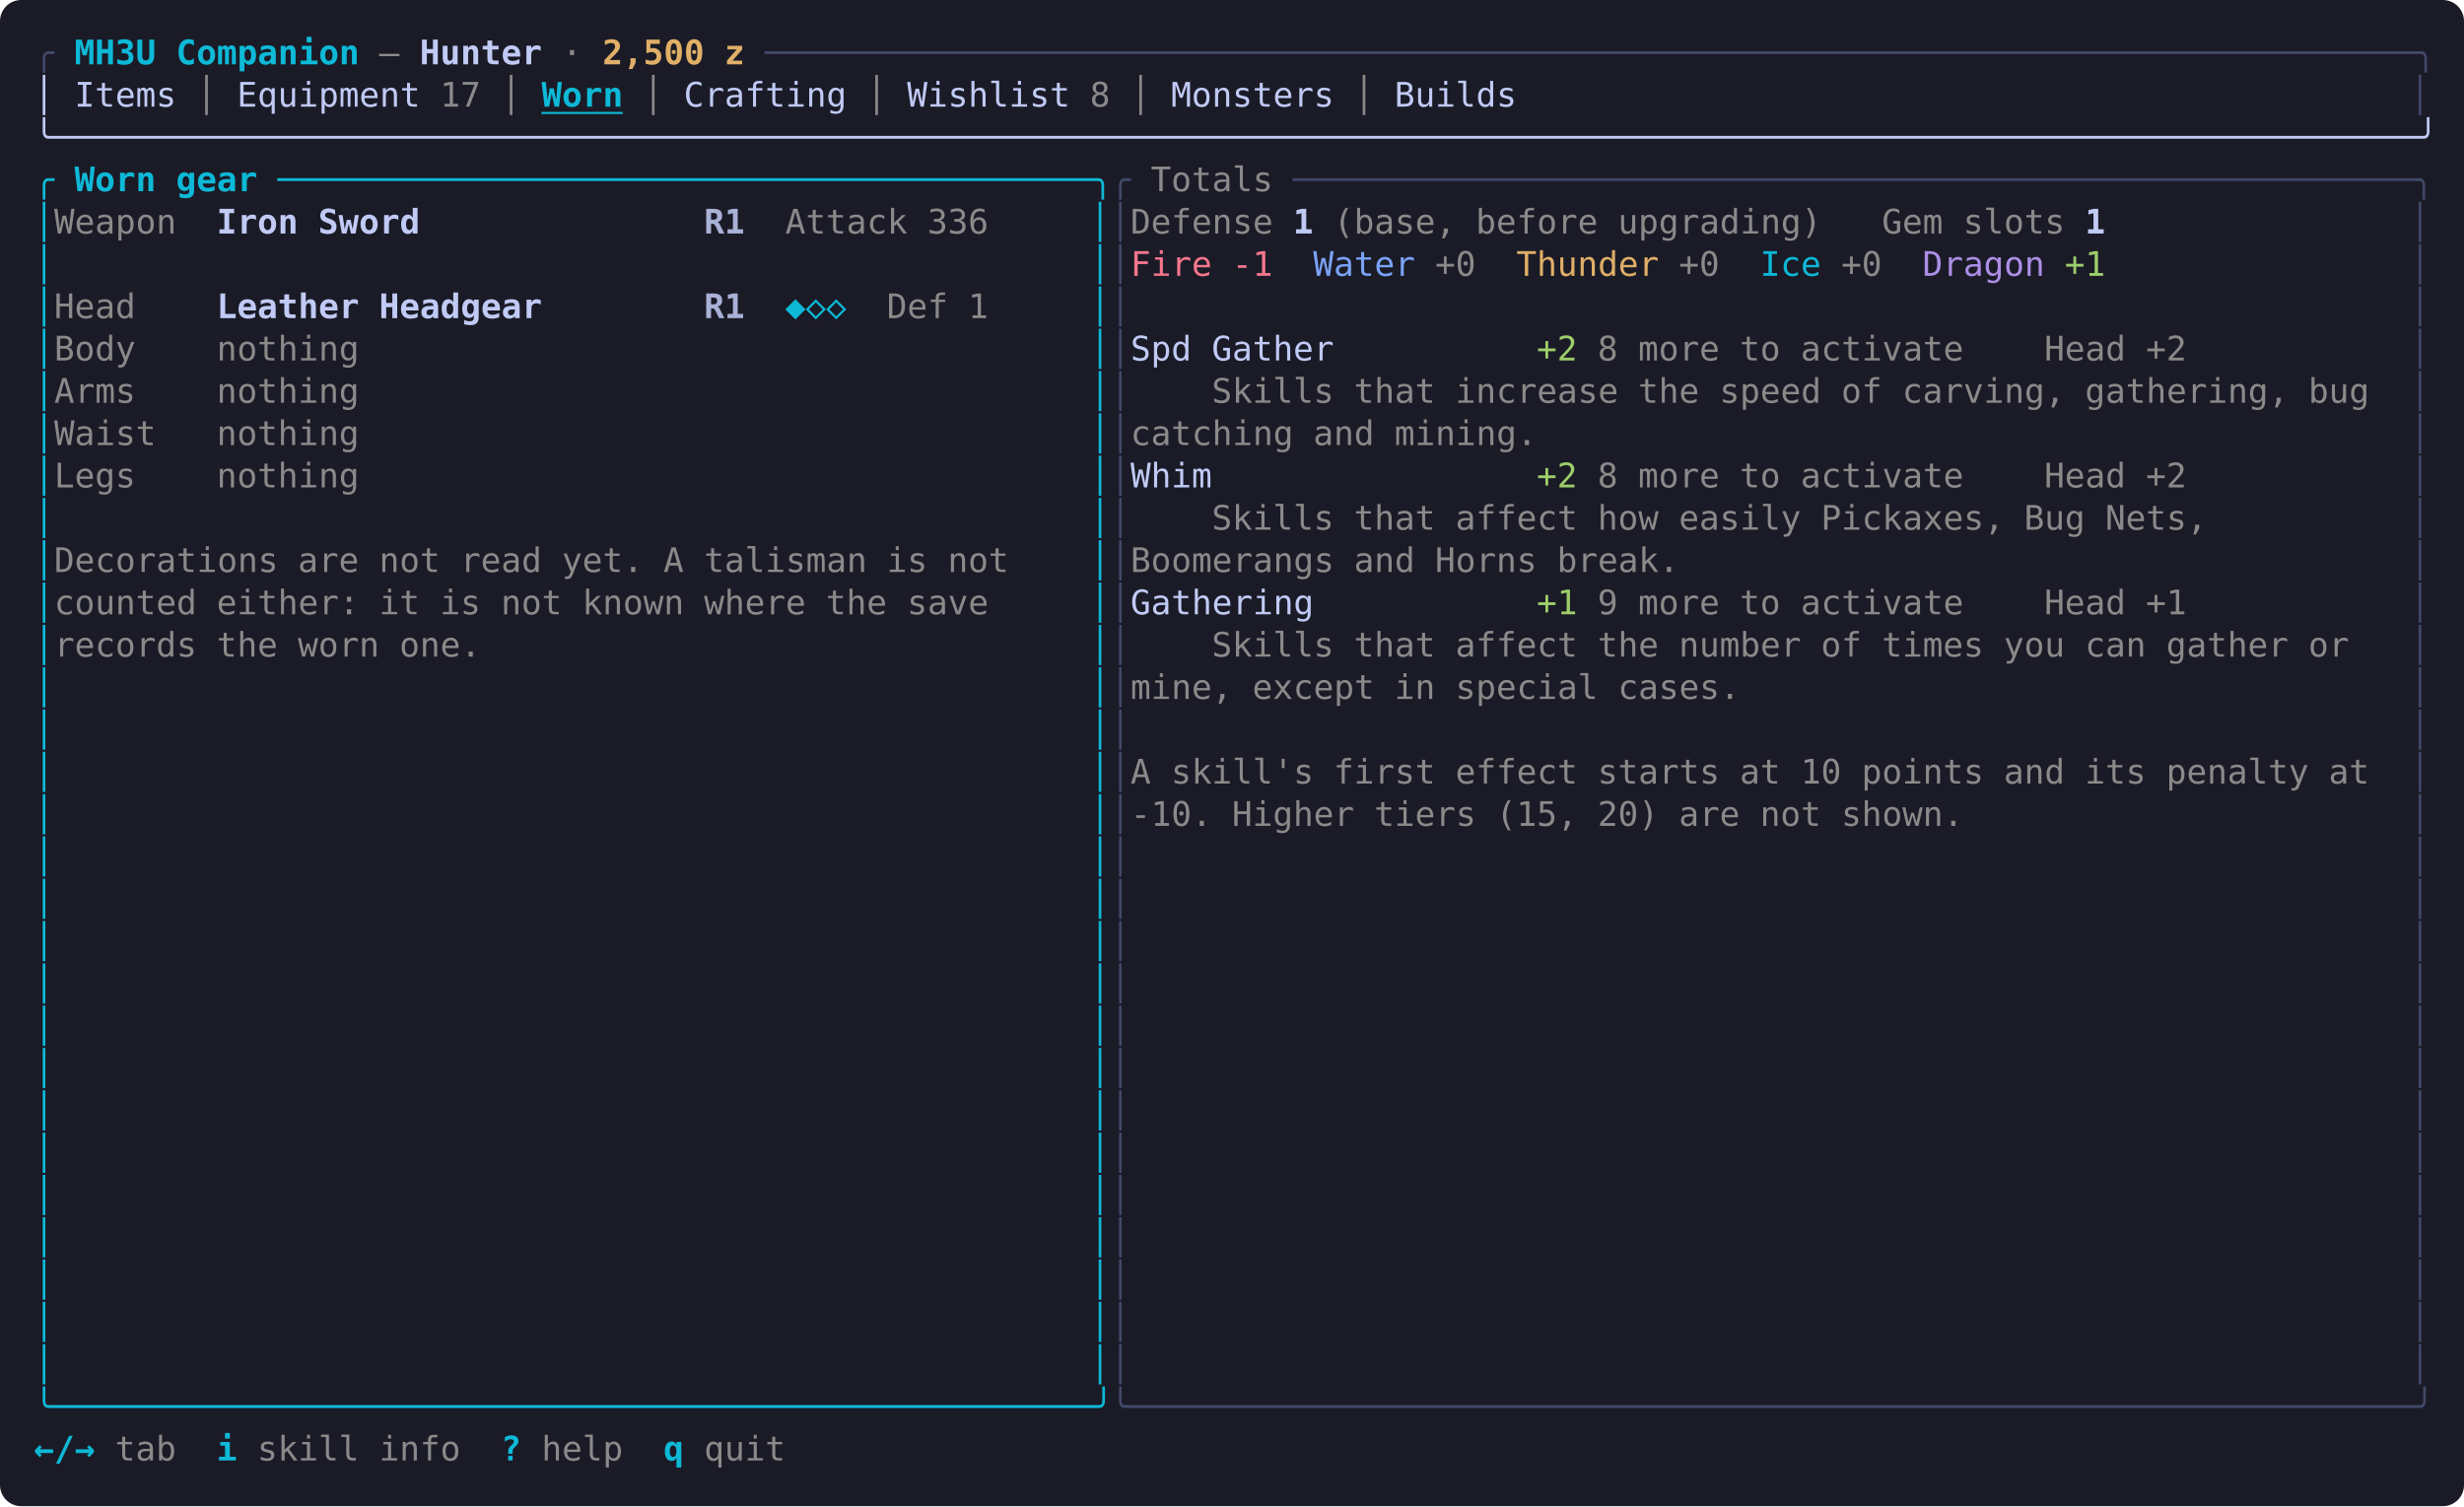
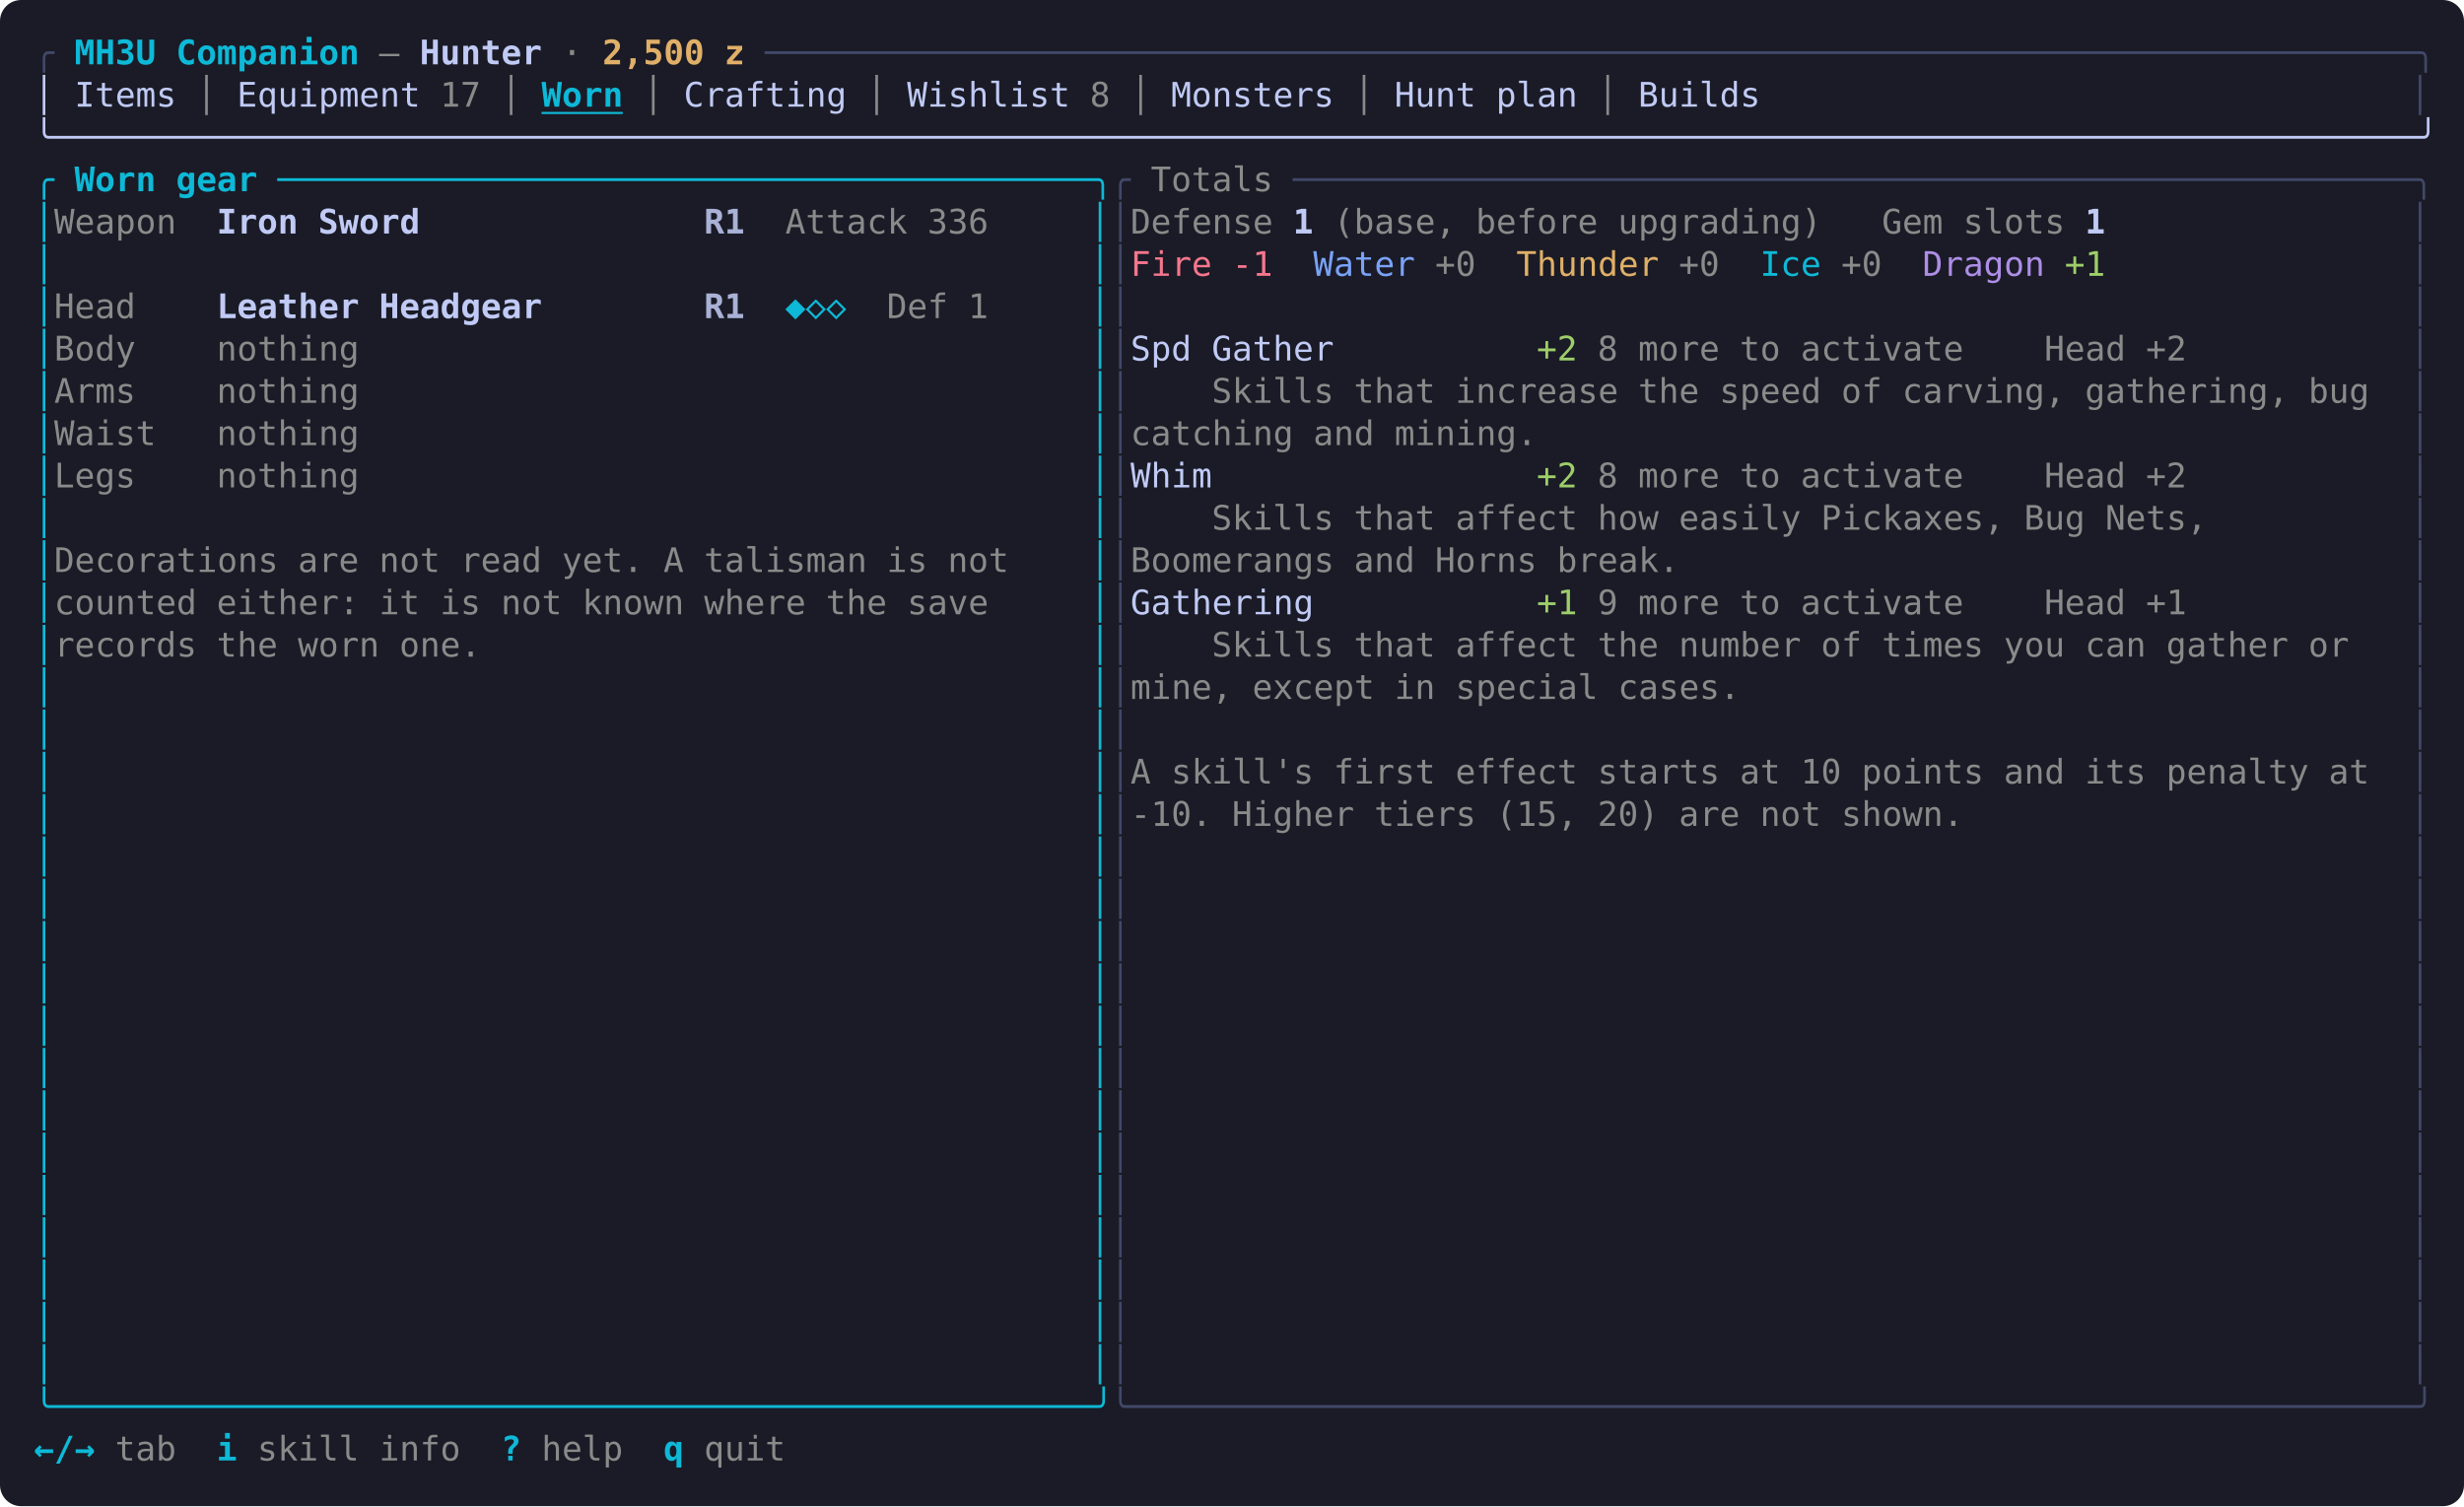
<svg xmlns="http://www.w3.org/2000/svg" width="1164.8" height="712" viewBox="0 0 1164.8 712" role="img">
  <rect width="100%" height="100%" rx="10" fill="#1a1b26" />
  <g font-family="'JetBrains Mono','JetBrainsMono Nerd Font','DejaVu Sans Mono',Menlo,Consolas,monospace" font-size="16">
    <text x="16.0" y="30.4" textLength="9.6" lengthAdjust="spacing" fill="#414868">╭</text>
    <text x="35.2" y="30.4" textLength="38.4" lengthAdjust="spacing" fill="#0db9d7" font-weight="bold">MH3U</text>
    <text x="83.2" y="30.4" textLength="86.4" lengthAdjust="spacing" fill="#0db9d7" font-weight="bold">Companion</text>
    <text x="179.2" y="30.4" textLength="9.6" lengthAdjust="spacing" fill="#8a8a8a">—</text>
    <text x="198.4" y="30.4" textLength="57.6" lengthAdjust="spacing" fill="#c0caf5" font-weight="bold">Hunter</text>
    <text x="265.6" y="30.4" textLength="9.6" lengthAdjust="spacing" fill="#8a8a8a">·</text>
    <text x="284.8" y="30.4" textLength="48.0" lengthAdjust="spacing" fill="#e0af68" font-weight="bold">2,500</text>
    <text x="342.4" y="30.4" textLength="9.6" lengthAdjust="spacing" fill="#e0af68" font-weight="bold">z</text>
    <text x="361.6" y="30.4" textLength="787.2" lengthAdjust="spacing" fill="#414868">─────────────────────────────────────────────────────────────────────────────────╮</text>
    <text x="16.0" y="50.4" textLength="9.6" lengthAdjust="spacing" fill="#c0caf5">│</text>
    <text x="35.2" y="50.4" textLength="48.0" lengthAdjust="spacing" fill="#c0caf5">Items</text>
    <text x="92.8" y="50.4" textLength="9.6" lengthAdjust="spacing" fill="#8a8a8a">│</text>
    <text x="112.0" y="50.4" textLength="86.4" lengthAdjust="spacing" fill="#c0caf5">Equipment</text>
    <text x="208.0" y="50.4" textLength="19.2" lengthAdjust="spacing" fill="#8a8a8a">17</text>
    <text x="236.8" y="50.4" textLength="9.6" lengthAdjust="spacing" fill="#8a8a8a">│</text>
    <text x="256.0" y="50.4" textLength="38.4" lengthAdjust="spacing" fill="#0db9d7" font-weight="bold">Worn</text>
    <line x1="256.0" y1="53.4" x2="294.4" y2="53.4" stroke="#0db9d7" stroke-width="1" />
    <text x="304.0" y="50.4" textLength="9.6" lengthAdjust="spacing" fill="#8a8a8a">│</text>
    <text x="323.2" y="50.4" textLength="76.8" lengthAdjust="spacing" fill="#c0caf5">Crafting</text>
    <text x="409.6" y="50.4" textLength="9.6" lengthAdjust="spacing" fill="#8a8a8a">│</text>
    <text x="428.8" y="50.4" textLength="76.8" lengthAdjust="spacing" fill="#c0caf5">Wishlist</text>
    <text x="515.2" y="50.4" textLength="9.6" lengthAdjust="spacing" fill="#8a8a8a">8</text>
    <text x="534.4" y="50.4" textLength="9.6" lengthAdjust="spacing" fill="#8a8a8a">│</text>
    <text x="553.6" y="50.4" textLength="76.8" lengthAdjust="spacing" fill="#c0caf5">Monsters</text>
    <text x="640.0" y="50.4" textLength="9.6" lengthAdjust="spacing" fill="#8a8a8a">│</text>
-     <text x="659.2" y="50.4" textLength="57.6" lengthAdjust="spacing" fill="#c0caf5">Builds</text>
+     <text x="659.2" y="50.4" textLength="38.4" lengthAdjust="spacing" fill="#c0caf5">Hunt</text>
+     <text x="707.2" y="50.4" textLength="38.4" lengthAdjust="spacing" fill="#c0caf5">plan</text>
+     <text x="755.2" y="50.4" textLength="9.6" lengthAdjust="spacing" fill="#8a8a8a">│</text>
+     <text x="774.4" y="50.4" textLength="57.6" lengthAdjust="spacing" fill="#c0caf5">Builds</text>
    <text x="1139.2" y="50.4" textLength="9.6" lengthAdjust="spacing" fill="#414868">│</text>
    <text x="16.0" y="70.4" textLength="1132.8" lengthAdjust="spacing" fill="#c0caf5">╰────────────────────────────────────────────────────────────────────────────────────────────────────────────────────╯</text>
    <text x="16.0" y="90.4" textLength="9.6" lengthAdjust="spacing" fill="#0db9d7">╭</text>
    <text x="35.2" y="90.4" textLength="38.4" lengthAdjust="spacing" fill="#0db9d7" font-weight="bold">Worn</text>
    <text x="83.2" y="90.4" textLength="38.4" lengthAdjust="spacing" fill="#0db9d7" font-weight="bold">gear</text>
    <text x="131.2" y="90.4" textLength="393.6" lengthAdjust="spacing" fill="#0db9d7">────────────────────────────────────────╮</text>
    <text x="524.8" y="90.4" textLength="9.6" lengthAdjust="spacing" fill="#414868">╭</text>
    <text x="544.0" y="90.4" textLength="57.6" lengthAdjust="spacing" fill="#8a8a8a">Totals</text>
    <text x="611.2" y="90.4" textLength="537.6" lengthAdjust="spacing" fill="#414868">───────────────────────────────────────────────────────╮</text>
    <text x="16.0" y="110.4" textLength="9.6" lengthAdjust="spacing" fill="#0db9d7">│</text>
    <text x="25.6" y="110.4" textLength="57.6" lengthAdjust="spacing" fill="#8a8a8a">Weapon</text>
    <text x="102.4" y="110.4" textLength="38.4" lengthAdjust="spacing" fill="#c0caf5" font-weight="bold">Iron</text>
    <text x="150.4" y="110.4" textLength="48.0" lengthAdjust="spacing" fill="#c0caf5" font-weight="bold">Sword</text>
    <text x="332.8" y="110.4" textLength="19.2" lengthAdjust="spacing" fill="#a9b1d6" font-weight="bold">R1</text>
    <text x="371.2" y="110.4" textLength="57.6" lengthAdjust="spacing" fill="#8a8a8a">Attack</text>
    <text x="438.4" y="110.4" textLength="28.8" lengthAdjust="spacing" fill="#8a8a8a">336</text>
    <text x="515.2" y="110.4" textLength="9.6" lengthAdjust="spacing" fill="#0db9d7">│</text>
    <text x="524.8" y="110.4" textLength="9.6" lengthAdjust="spacing" fill="#414868">│</text>
    <text x="534.4" y="110.4" textLength="67.2" lengthAdjust="spacing" fill="#8a8a8a">Defense</text>
    <text x="611.2" y="110.4" textLength="9.6" lengthAdjust="spacing" fill="#c0caf5" font-weight="bold">1</text>
    <text x="630.4" y="110.4" textLength="57.6" lengthAdjust="spacing" fill="#8a8a8a">(base,</text>
    <text x="697.6" y="110.4" textLength="57.6" lengthAdjust="spacing" fill="#8a8a8a">before</text>
    <text x="764.8" y="110.4" textLength="96.0" lengthAdjust="spacing" fill="#8a8a8a">upgrading)</text>
    <text x="889.6" y="110.4" textLength="28.8" lengthAdjust="spacing" fill="#8a8a8a">Gem</text>
    <text x="928.0" y="110.4" textLength="48.0" lengthAdjust="spacing" fill="#8a8a8a">slots</text>
    <text x="985.6" y="110.4" textLength="9.6" lengthAdjust="spacing" fill="#c0caf5" font-weight="bold">1</text>
    <text x="1139.2" y="110.4" textLength="9.6" lengthAdjust="spacing" fill="#414868">│</text>
    <text x="16.0" y="130.4" textLength="9.6" lengthAdjust="spacing" fill="#0db9d7">│</text>
    <text x="515.2" y="130.4" textLength="9.6" lengthAdjust="spacing" fill="#0db9d7">│</text>
    <text x="524.8" y="130.4" textLength="9.6" lengthAdjust="spacing" fill="#414868">│</text>
    <text x="534.4" y="130.4" textLength="38.4" lengthAdjust="spacing" fill="#f7768e">Fire</text>
    <text x="582.4" y="130.4" textLength="19.2" lengthAdjust="spacing" fill="#f7768e">-1</text>
    <text x="620.8" y="130.4" textLength="48.0" lengthAdjust="spacing" fill="#7aa2f7">Water</text>
    <text x="678.4" y="130.4" textLength="19.2" lengthAdjust="spacing" fill="#8a8a8a">+0</text>
    <text x="716.8" y="130.4" textLength="67.2" lengthAdjust="spacing" fill="#e0af68">Thunder</text>
    <text x="793.6" y="130.4" textLength="19.2" lengthAdjust="spacing" fill="#8a8a8a">+0</text>
    <text x="832.0" y="130.4" textLength="28.8" lengthAdjust="spacing" fill="#0db9d7">Ice</text>
    <text x="870.4" y="130.4" textLength="19.2" lengthAdjust="spacing" fill="#8a8a8a">+0</text>
    <text x="908.8" y="130.4" textLength="57.6" lengthAdjust="spacing" fill="#ad8ee6">Dragon</text>
    <text x="976.0" y="130.4" textLength="19.2" lengthAdjust="spacing" fill="#9ece6a">+1</text>
    <text x="1139.2" y="130.4" textLength="9.6" lengthAdjust="spacing" fill="#414868">│</text>
    <text x="16.0" y="150.4" textLength="9.6" lengthAdjust="spacing" fill="#0db9d7">│</text>
    <text x="25.6" y="150.4" textLength="38.4" lengthAdjust="spacing" fill="#8a8a8a">Head</text>
    <text x="102.4" y="150.4" textLength="67.2" lengthAdjust="spacing" fill="#c0caf5" font-weight="bold">Leather</text>
    <text x="179.2" y="150.4" textLength="76.8" lengthAdjust="spacing" fill="#c0caf5" font-weight="bold">Headgear</text>
    <text x="332.8" y="150.4" textLength="19.2" lengthAdjust="spacing" fill="#a9b1d6" font-weight="bold">R1</text>
    <text x="371.2" y="150.4" textLength="28.8" lengthAdjust="spacing" fill="#0db9d7">◆◇◇</text>
    <text x="419.2" y="150.4" textLength="28.8" lengthAdjust="spacing" fill="#8a8a8a">Def</text>
    <text x="457.6" y="150.4" textLength="9.6" lengthAdjust="spacing" fill="#8a8a8a">1</text>
    <text x="515.2" y="150.4" textLength="9.6" lengthAdjust="spacing" fill="#0db9d7">│</text>
    <text x="524.8" y="150.4" textLength="9.6" lengthAdjust="spacing" fill="#414868">│</text>
    <text x="1139.2" y="150.4" textLength="9.6" lengthAdjust="spacing" fill="#414868">│</text>
    <text x="16.0" y="170.4" textLength="9.6" lengthAdjust="spacing" fill="#0db9d7">│</text>
    <text x="25.6" y="170.4" textLength="38.4" lengthAdjust="spacing" fill="#8a8a8a">Body</text>
    <text x="102.4" y="170.4" textLength="67.2" lengthAdjust="spacing" fill="#8a8a8a">nothing</text>
    <text x="515.2" y="170.4" textLength="9.6" lengthAdjust="spacing" fill="#0db9d7">│</text>
    <text x="524.8" y="170.4" textLength="9.6" lengthAdjust="spacing" fill="#414868">│</text>
    <text x="534.4" y="170.4" textLength="28.8" lengthAdjust="spacing" fill="#c0caf5">Spd</text>
    <text x="572.8" y="170.4" textLength="57.6" lengthAdjust="spacing" fill="#c0caf5">Gather</text>
    <text x="726.4" y="170.4" textLength="19.2" lengthAdjust="spacing" fill="#9ece6a">+2</text>
    <text x="755.2" y="170.4" textLength="9.6" lengthAdjust="spacing" fill="#8a8a8a">8</text>
    <text x="774.4" y="170.4" textLength="38.4" lengthAdjust="spacing" fill="#8a8a8a">more</text>
    <text x="822.4" y="170.4" textLength="19.2" lengthAdjust="spacing" fill="#8a8a8a">to</text>
    <text x="851.2" y="170.4" textLength="76.8" lengthAdjust="spacing" fill="#8a8a8a">activate</text>
    <text x="966.4" y="170.4" textLength="38.4" lengthAdjust="spacing" fill="#8a8a8a">Head</text>
    <text x="1014.4" y="170.4" textLength="19.2" lengthAdjust="spacing" fill="#8a8a8a">+2</text>
    <text x="1139.2" y="170.4" textLength="9.6" lengthAdjust="spacing" fill="#414868">│</text>
    <text x="16.0" y="190.4" textLength="9.6" lengthAdjust="spacing" fill="#0db9d7">│</text>
    <text x="25.6" y="190.4" textLength="38.4" lengthAdjust="spacing" fill="#8a8a8a">Arms</text>
    <text x="102.4" y="190.4" textLength="67.2" lengthAdjust="spacing" fill="#8a8a8a">nothing</text>
    <text x="515.2" y="190.4" textLength="9.6" lengthAdjust="spacing" fill="#0db9d7">│</text>
    <text x="524.8" y="190.4" textLength="9.6" lengthAdjust="spacing" fill="#414868">│</text>
    <text x="572.8" y="190.4" textLength="57.6" lengthAdjust="spacing" fill="#8a8a8a">Skills</text>
    <text x="640.0" y="190.4" textLength="38.4" lengthAdjust="spacing" fill="#8a8a8a">that</text>
    <text x="688.0" y="190.4" textLength="76.8" lengthAdjust="spacing" fill="#8a8a8a">increase</text>
    <text x="774.4" y="190.4" textLength="28.8" lengthAdjust="spacing" fill="#8a8a8a">the</text>
    <text x="812.8" y="190.4" textLength="48.0" lengthAdjust="spacing" fill="#8a8a8a">speed</text>
    <text x="870.4" y="190.4" textLength="19.2" lengthAdjust="spacing" fill="#8a8a8a">of</text>
    <text x="899.2" y="190.4" textLength="76.8" lengthAdjust="spacing" fill="#8a8a8a">carving,</text>
    <text x="985.6" y="190.4" textLength="96.0" lengthAdjust="spacing" fill="#8a8a8a">gathering,</text>
    <text x="1091.2" y="190.4" textLength="28.8" lengthAdjust="spacing" fill="#8a8a8a">bug</text>
    <text x="1139.2" y="190.4" textLength="9.6" lengthAdjust="spacing" fill="#414868">│</text>
    <text x="16.0" y="210.4" textLength="9.6" lengthAdjust="spacing" fill="#0db9d7">│</text>
    <text x="25.6" y="210.4" textLength="48.0" lengthAdjust="spacing" fill="#8a8a8a">Waist</text>
    <text x="102.4" y="210.4" textLength="67.2" lengthAdjust="spacing" fill="#8a8a8a">nothing</text>
    <text x="515.2" y="210.4" textLength="9.6" lengthAdjust="spacing" fill="#0db9d7">│</text>
    <text x="524.8" y="210.4" textLength="9.6" lengthAdjust="spacing" fill="#414868">│</text>
    <text x="534.4" y="210.4" textLength="76.8" lengthAdjust="spacing" fill="#8a8a8a">catching</text>
    <text x="620.8" y="210.4" textLength="28.8" lengthAdjust="spacing" fill="#8a8a8a">and</text>
    <text x="659.2" y="210.4" textLength="67.2" lengthAdjust="spacing" fill="#8a8a8a">mining.</text>
    <text x="1139.2" y="210.4" textLength="9.6" lengthAdjust="spacing" fill="#414868">│</text>
    <text x="16.0" y="230.4" textLength="9.6" lengthAdjust="spacing" fill="#0db9d7">│</text>
    <text x="25.6" y="230.4" textLength="38.4" lengthAdjust="spacing" fill="#8a8a8a">Legs</text>
    <text x="102.4" y="230.4" textLength="67.2" lengthAdjust="spacing" fill="#8a8a8a">nothing</text>
    <text x="515.2" y="230.4" textLength="9.6" lengthAdjust="spacing" fill="#0db9d7">│</text>
    <text x="524.8" y="230.4" textLength="9.6" lengthAdjust="spacing" fill="#414868">│</text>
    <text x="534.4" y="230.4" textLength="38.4" lengthAdjust="spacing" fill="#c0caf5">Whim</text>
    <text x="726.4" y="230.4" textLength="19.2" lengthAdjust="spacing" fill="#9ece6a">+2</text>
    <text x="755.2" y="230.4" textLength="9.6" lengthAdjust="spacing" fill="#8a8a8a">8</text>
    <text x="774.4" y="230.4" textLength="38.4" lengthAdjust="spacing" fill="#8a8a8a">more</text>
    <text x="822.4" y="230.4" textLength="19.2" lengthAdjust="spacing" fill="#8a8a8a">to</text>
    <text x="851.2" y="230.4" textLength="76.8" lengthAdjust="spacing" fill="#8a8a8a">activate</text>
    <text x="966.4" y="230.4" textLength="38.4" lengthAdjust="spacing" fill="#8a8a8a">Head</text>
    <text x="1014.4" y="230.4" textLength="19.2" lengthAdjust="spacing" fill="#8a8a8a">+2</text>
    <text x="1139.2" y="230.4" textLength="9.6" lengthAdjust="spacing" fill="#414868">│</text>
    <text x="16.0" y="250.4" textLength="9.6" lengthAdjust="spacing" fill="#0db9d7">│</text>
    <text x="515.2" y="250.4" textLength="9.6" lengthAdjust="spacing" fill="#0db9d7">│</text>
    <text x="524.8" y="250.4" textLength="9.6" lengthAdjust="spacing" fill="#414868">│</text>
    <text x="572.8" y="250.4" textLength="57.6" lengthAdjust="spacing" fill="#8a8a8a">Skills</text>
    <text x="640.0" y="250.4" textLength="38.4" lengthAdjust="spacing" fill="#8a8a8a">that</text>
    <text x="688.0" y="250.4" textLength="57.6" lengthAdjust="spacing" fill="#8a8a8a">affect</text>
    <text x="755.2" y="250.4" textLength="28.8" lengthAdjust="spacing" fill="#8a8a8a">how</text>
    <text x="793.6" y="250.4" textLength="57.6" lengthAdjust="spacing" fill="#8a8a8a">easily</text>
    <text x="860.8" y="250.4" textLength="86.4" lengthAdjust="spacing" fill="#8a8a8a">Pickaxes,</text>
    <text x="956.8" y="250.4" textLength="28.8" lengthAdjust="spacing" fill="#8a8a8a">Bug</text>
    <text x="995.2" y="250.4" textLength="48.0" lengthAdjust="spacing" fill="#8a8a8a">Nets,</text>
    <text x="1139.2" y="250.4" textLength="9.6" lengthAdjust="spacing" fill="#414868">│</text>
    <text x="16.0" y="270.4" textLength="9.6" lengthAdjust="spacing" fill="#0db9d7">│</text>
    <text x="25.6" y="270.4" textLength="105.6" lengthAdjust="spacing" fill="#8a8a8a">Decorations</text>
    <text x="140.8" y="270.4" textLength="28.8" lengthAdjust="spacing" fill="#8a8a8a">are</text>
    <text x="179.2" y="270.4" textLength="28.8" lengthAdjust="spacing" fill="#8a8a8a">not</text>
    <text x="217.6" y="270.4" textLength="38.4" lengthAdjust="spacing" fill="#8a8a8a">read</text>
    <text x="265.6" y="270.4" textLength="38.4" lengthAdjust="spacing" fill="#8a8a8a">yet.</text>
    <text x="313.6" y="270.4" textLength="9.6" lengthAdjust="spacing" fill="#8a8a8a">A</text>
    <text x="332.8" y="270.4" textLength="76.8" lengthAdjust="spacing" fill="#8a8a8a">talisman</text>
    <text x="419.2" y="270.4" textLength="19.2" lengthAdjust="spacing" fill="#8a8a8a">is</text>
    <text x="448.0" y="270.4" textLength="28.8" lengthAdjust="spacing" fill="#8a8a8a">not</text>
    <text x="515.2" y="270.4" textLength="9.6" lengthAdjust="spacing" fill="#0db9d7">│</text>
    <text x="524.8" y="270.4" textLength="9.6" lengthAdjust="spacing" fill="#414868">│</text>
    <text x="534.4" y="270.4" textLength="96.0" lengthAdjust="spacing" fill="#8a8a8a">Boomerangs</text>
    <text x="640.0" y="270.4" textLength="28.8" lengthAdjust="spacing" fill="#8a8a8a">and</text>
    <text x="678.4" y="270.4" textLength="48.0" lengthAdjust="spacing" fill="#8a8a8a">Horns</text>
    <text x="736.0" y="270.4" textLength="57.6" lengthAdjust="spacing" fill="#8a8a8a">break.</text>
    <text x="1139.2" y="270.4" textLength="9.6" lengthAdjust="spacing" fill="#414868">│</text>
    <text x="16.0" y="290.4" textLength="9.6" lengthAdjust="spacing" fill="#0db9d7">│</text>
    <text x="25.6" y="290.4" textLength="67.2" lengthAdjust="spacing" fill="#8a8a8a">counted</text>
    <text x="102.4" y="290.4" textLength="67.2" lengthAdjust="spacing" fill="#8a8a8a">either:</text>
    <text x="179.2" y="290.4" textLength="19.2" lengthAdjust="spacing" fill="#8a8a8a">it</text>
    <text x="208.0" y="290.4" textLength="19.2" lengthAdjust="spacing" fill="#8a8a8a">is</text>
    <text x="236.8" y="290.4" textLength="28.8" lengthAdjust="spacing" fill="#8a8a8a">not</text>
    <text x="275.2" y="290.4" textLength="48.0" lengthAdjust="spacing" fill="#8a8a8a">known</text>
    <text x="332.8" y="290.4" textLength="48.0" lengthAdjust="spacing" fill="#8a8a8a">where</text>
    <text x="390.4" y="290.4" textLength="28.8" lengthAdjust="spacing" fill="#8a8a8a">the</text>
    <text x="428.8" y="290.4" textLength="38.4" lengthAdjust="spacing" fill="#8a8a8a">save</text>
    <text x="515.2" y="290.4" textLength="9.6" lengthAdjust="spacing" fill="#0db9d7">│</text>
    <text x="524.8" y="290.4" textLength="9.6" lengthAdjust="spacing" fill="#414868">│</text>
    <text x="534.4" y="290.4" textLength="86.4" lengthAdjust="spacing" fill="#c0caf5">Gathering</text>
    <text x="726.4" y="290.4" textLength="19.2" lengthAdjust="spacing" fill="#9ece6a">+1</text>
    <text x="755.2" y="290.4" textLength="9.6" lengthAdjust="spacing" fill="#8a8a8a">9</text>
    <text x="774.4" y="290.4" textLength="38.4" lengthAdjust="spacing" fill="#8a8a8a">more</text>
    <text x="822.4" y="290.4" textLength="19.2" lengthAdjust="spacing" fill="#8a8a8a">to</text>
    <text x="851.2" y="290.4" textLength="76.8" lengthAdjust="spacing" fill="#8a8a8a">activate</text>
    <text x="966.4" y="290.4" textLength="38.4" lengthAdjust="spacing" fill="#8a8a8a">Head</text>
    <text x="1014.4" y="290.4" textLength="19.2" lengthAdjust="spacing" fill="#8a8a8a">+1</text>
    <text x="1139.2" y="290.4" textLength="9.6" lengthAdjust="spacing" fill="#414868">│</text>
    <text x="16.0" y="310.4" textLength="9.6" lengthAdjust="spacing" fill="#0db9d7">│</text>
    <text x="25.6" y="310.4" textLength="67.2" lengthAdjust="spacing" fill="#8a8a8a">records</text>
    <text x="102.4" y="310.4" textLength="28.8" lengthAdjust="spacing" fill="#8a8a8a">the</text>
    <text x="140.8" y="310.4" textLength="38.4" lengthAdjust="spacing" fill="#8a8a8a">worn</text>
    <text x="188.8" y="310.4" textLength="38.4" lengthAdjust="spacing" fill="#8a8a8a">one.</text>
    <text x="515.2" y="310.4" textLength="9.6" lengthAdjust="spacing" fill="#0db9d7">│</text>
    <text x="524.8" y="310.4" textLength="9.6" lengthAdjust="spacing" fill="#414868">│</text>
    <text x="572.8" y="310.4" textLength="57.6" lengthAdjust="spacing" fill="#8a8a8a">Skills</text>
    <text x="640.0" y="310.4" textLength="38.4" lengthAdjust="spacing" fill="#8a8a8a">that</text>
    <text x="688.0" y="310.4" textLength="57.6" lengthAdjust="spacing" fill="#8a8a8a">affect</text>
    <text x="755.2" y="310.4" textLength="28.8" lengthAdjust="spacing" fill="#8a8a8a">the</text>
    <text x="793.6" y="310.4" textLength="57.6" lengthAdjust="spacing" fill="#8a8a8a">number</text>
    <text x="860.8" y="310.4" textLength="19.2" lengthAdjust="spacing" fill="#8a8a8a">of</text>
    <text x="889.6" y="310.4" textLength="48.0" lengthAdjust="spacing" fill="#8a8a8a">times</text>
    <text x="947.2" y="310.4" textLength="28.8" lengthAdjust="spacing" fill="#8a8a8a">you</text>
    <text x="985.6" y="310.4" textLength="28.8" lengthAdjust="spacing" fill="#8a8a8a">can</text>
    <text x="1024.0" y="310.4" textLength="57.6" lengthAdjust="spacing" fill="#8a8a8a">gather</text>
    <text x="1091.2" y="310.4" textLength="19.2" lengthAdjust="spacing" fill="#8a8a8a">or</text>
    <text x="1139.2" y="310.4" textLength="9.6" lengthAdjust="spacing" fill="#414868">│</text>
    <text x="16.0" y="330.4" textLength="9.6" lengthAdjust="spacing" fill="#0db9d7">│</text>
    <text x="515.2" y="330.4" textLength="9.6" lengthAdjust="spacing" fill="#0db9d7">│</text>
    <text x="524.8" y="330.4" textLength="9.6" lengthAdjust="spacing" fill="#414868">│</text>
    <text x="534.4" y="330.4" textLength="48.0" lengthAdjust="spacing" fill="#8a8a8a">mine,</text>
    <text x="592.0" y="330.4" textLength="57.6" lengthAdjust="spacing" fill="#8a8a8a">except</text>
    <text x="659.2" y="330.4" textLength="19.2" lengthAdjust="spacing" fill="#8a8a8a">in</text>
    <text x="688.0" y="330.4" textLength="67.2" lengthAdjust="spacing" fill="#8a8a8a">special</text>
    <text x="764.8" y="330.4" textLength="57.6" lengthAdjust="spacing" fill="#8a8a8a">cases.</text>
    <text x="1139.2" y="330.4" textLength="9.6" lengthAdjust="spacing" fill="#414868">│</text>
    <text x="16.0" y="350.4" textLength="9.6" lengthAdjust="spacing" fill="#0db9d7">│</text>
    <text x="515.2" y="350.4" textLength="9.6" lengthAdjust="spacing" fill="#0db9d7">│</text>
    <text x="524.8" y="350.4" textLength="9.6" lengthAdjust="spacing" fill="#414868">│</text>
    <text x="1139.2" y="350.4" textLength="9.6" lengthAdjust="spacing" fill="#414868">│</text>
    <text x="16.0" y="370.4" textLength="9.6" lengthAdjust="spacing" fill="#0db9d7">│</text>
    <text x="515.2" y="370.4" textLength="9.6" lengthAdjust="spacing" fill="#0db9d7">│</text>
    <text x="524.8" y="370.4" textLength="9.6" lengthAdjust="spacing" fill="#414868">│</text>
    <text x="534.4" y="370.4" textLength="9.6" lengthAdjust="spacing" fill="#8a8a8a">A</text>
    <text x="553.6" y="370.4" textLength="67.2" lengthAdjust="spacing" fill="#8a8a8a">skill's</text>
    <text x="630.4" y="370.4" textLength="48.0" lengthAdjust="spacing" fill="#8a8a8a">first</text>
    <text x="688.0" y="370.4" textLength="57.6" lengthAdjust="spacing" fill="#8a8a8a">effect</text>
    <text x="755.2" y="370.4" textLength="57.6" lengthAdjust="spacing" fill="#8a8a8a">starts</text>
    <text x="822.4" y="370.4" textLength="19.2" lengthAdjust="spacing" fill="#8a8a8a">at</text>
    <text x="851.2" y="370.4" textLength="19.2" lengthAdjust="spacing" fill="#8a8a8a">10</text>
    <text x="880.0" y="370.4" textLength="57.6" lengthAdjust="spacing" fill="#8a8a8a">points</text>
    <text x="947.2" y="370.4" textLength="28.8" lengthAdjust="spacing" fill="#8a8a8a">and</text>
    <text x="985.6" y="370.4" textLength="28.8" lengthAdjust="spacing" fill="#8a8a8a">its</text>
    <text x="1024.0" y="370.4" textLength="67.2" lengthAdjust="spacing" fill="#8a8a8a">penalty</text>
    <text x="1100.8" y="370.4" textLength="19.2" lengthAdjust="spacing" fill="#8a8a8a">at</text>
    <text x="1139.2" y="370.4" textLength="9.6" lengthAdjust="spacing" fill="#414868">│</text>
    <text x="16.0" y="390.4" textLength="9.6" lengthAdjust="spacing" fill="#0db9d7">│</text>
    <text x="515.2" y="390.4" textLength="9.6" lengthAdjust="spacing" fill="#0db9d7">│</text>
    <text x="524.8" y="390.4" textLength="9.6" lengthAdjust="spacing" fill="#414868">│</text>
    <text x="534.4" y="390.4" textLength="38.4" lengthAdjust="spacing" fill="#8a8a8a">-10.</text>
    <text x="582.4" y="390.4" textLength="57.6" lengthAdjust="spacing" fill="#8a8a8a">Higher</text>
    <text x="649.6" y="390.4" textLength="48.0" lengthAdjust="spacing" fill="#8a8a8a">tiers</text>
    <text x="707.2" y="390.4" textLength="38.4" lengthAdjust="spacing" fill="#8a8a8a">(15,</text>
    <text x="755.2" y="390.4" textLength="28.8" lengthAdjust="spacing" fill="#8a8a8a">20)</text>
    <text x="793.6" y="390.4" textLength="28.8" lengthAdjust="spacing" fill="#8a8a8a">are</text>
    <text x="832.0" y="390.4" textLength="28.8" lengthAdjust="spacing" fill="#8a8a8a">not</text>
    <text x="870.4" y="390.4" textLength="57.6" lengthAdjust="spacing" fill="#8a8a8a">shown.</text>
    <text x="1139.2" y="390.4" textLength="9.6" lengthAdjust="spacing" fill="#414868">│</text>
    <text x="16.0" y="410.4" textLength="9.6" lengthAdjust="spacing" fill="#0db9d7">│</text>
    <text x="515.2" y="410.4" textLength="9.6" lengthAdjust="spacing" fill="#0db9d7">│</text>
    <text x="524.8" y="410.4" textLength="9.6" lengthAdjust="spacing" fill="#414868">│</text>
    <text x="1139.2" y="410.4" textLength="9.6" lengthAdjust="spacing" fill="#414868">│</text>
    <text x="16.0" y="430.4" textLength="9.6" lengthAdjust="spacing" fill="#0db9d7">│</text>
    <text x="515.2" y="430.4" textLength="9.6" lengthAdjust="spacing" fill="#0db9d7">│</text>
    <text x="524.8" y="430.4" textLength="9.6" lengthAdjust="spacing" fill="#414868">│</text>
    <text x="1139.2" y="430.4" textLength="9.6" lengthAdjust="spacing" fill="#414868">│</text>
    <text x="16.0" y="450.4" textLength="9.6" lengthAdjust="spacing" fill="#0db9d7">│</text>
    <text x="515.2" y="450.4" textLength="9.6" lengthAdjust="spacing" fill="#0db9d7">│</text>
    <text x="524.8" y="450.4" textLength="9.6" lengthAdjust="spacing" fill="#414868">│</text>
    <text x="1139.2" y="450.4" textLength="9.6" lengthAdjust="spacing" fill="#414868">│</text>
    <text x="16.0" y="470.4" textLength="9.6" lengthAdjust="spacing" fill="#0db9d7">│</text>
    <text x="515.2" y="470.4" textLength="9.6" lengthAdjust="spacing" fill="#0db9d7">│</text>
    <text x="524.8" y="470.4" textLength="9.6" lengthAdjust="spacing" fill="#414868">│</text>
    <text x="1139.2" y="470.4" textLength="9.6" lengthAdjust="spacing" fill="#414868">│</text>
    <text x="16.0" y="490.4" textLength="9.6" lengthAdjust="spacing" fill="#0db9d7">│</text>
    <text x="515.2" y="490.4" textLength="9.6" lengthAdjust="spacing" fill="#0db9d7">│</text>
    <text x="524.8" y="490.4" textLength="9.6" lengthAdjust="spacing" fill="#414868">│</text>
    <text x="1139.2" y="490.4" textLength="9.6" lengthAdjust="spacing" fill="#414868">│</text>
    <text x="16.0" y="510.4" textLength="9.6" lengthAdjust="spacing" fill="#0db9d7">│</text>
    <text x="515.2" y="510.4" textLength="9.6" lengthAdjust="spacing" fill="#0db9d7">│</text>
    <text x="524.8" y="510.4" textLength="9.6" lengthAdjust="spacing" fill="#414868">│</text>
    <text x="1139.2" y="510.4" textLength="9.6" lengthAdjust="spacing" fill="#414868">│</text>
    <text x="16.0" y="530.4" textLength="9.6" lengthAdjust="spacing" fill="#0db9d7">│</text>
    <text x="515.2" y="530.4" textLength="9.6" lengthAdjust="spacing" fill="#0db9d7">│</text>
    <text x="524.8" y="530.4" textLength="9.6" lengthAdjust="spacing" fill="#414868">│</text>
    <text x="1139.2" y="530.4" textLength="9.6" lengthAdjust="spacing" fill="#414868">│</text>
    <text x="16.0" y="550.4" textLength="9.6" lengthAdjust="spacing" fill="#0db9d7">│</text>
    <text x="515.2" y="550.4" textLength="9.6" lengthAdjust="spacing" fill="#0db9d7">│</text>
    <text x="524.8" y="550.4" textLength="9.6" lengthAdjust="spacing" fill="#414868">│</text>
    <text x="1139.2" y="550.4" textLength="9.6" lengthAdjust="spacing" fill="#414868">│</text>
    <text x="16.0" y="570.4" textLength="9.6" lengthAdjust="spacing" fill="#0db9d7">│</text>
    <text x="515.2" y="570.4" textLength="9.6" lengthAdjust="spacing" fill="#0db9d7">│</text>
    <text x="524.8" y="570.4" textLength="9.6" lengthAdjust="spacing" fill="#414868">│</text>
    <text x="1139.2" y="570.4" textLength="9.6" lengthAdjust="spacing" fill="#414868">│</text>
    <text x="16.0" y="590.4" textLength="9.6" lengthAdjust="spacing" fill="#0db9d7">│</text>
    <text x="515.2" y="590.4" textLength="9.6" lengthAdjust="spacing" fill="#0db9d7">│</text>
    <text x="524.8" y="590.4" textLength="9.6" lengthAdjust="spacing" fill="#414868">│</text>
    <text x="1139.2" y="590.4" textLength="9.6" lengthAdjust="spacing" fill="#414868">│</text>
    <text x="16.0" y="610.4" textLength="9.6" lengthAdjust="spacing" fill="#0db9d7">│</text>
    <text x="515.2" y="610.4" textLength="9.6" lengthAdjust="spacing" fill="#0db9d7">│</text>
    <text x="524.8" y="610.4" textLength="9.6" lengthAdjust="spacing" fill="#414868">│</text>
    <text x="1139.2" y="610.4" textLength="9.6" lengthAdjust="spacing" fill="#414868">│</text>
    <text x="16.0" y="630.4" textLength="9.6" lengthAdjust="spacing" fill="#0db9d7">│</text>
    <text x="515.2" y="630.4" textLength="9.6" lengthAdjust="spacing" fill="#0db9d7">│</text>
    <text x="524.8" y="630.4" textLength="9.6" lengthAdjust="spacing" fill="#414868">│</text>
    <text x="1139.2" y="630.4" textLength="9.6" lengthAdjust="spacing" fill="#414868">│</text>
    <text x="16.0" y="650.4" textLength="9.6" lengthAdjust="spacing" fill="#0db9d7">│</text>
    <text x="515.2" y="650.4" textLength="9.6" lengthAdjust="spacing" fill="#0db9d7">│</text>
    <text x="524.8" y="650.4" textLength="9.6" lengthAdjust="spacing" fill="#414868">│</text>
    <text x="1139.2" y="650.4" textLength="9.6" lengthAdjust="spacing" fill="#414868">│</text>
    <text x="16.0" y="670.4" textLength="508.8" lengthAdjust="spacing" fill="#0db9d7">╰───────────────────────────────────────────────────╯</text>
    <text x="524.8" y="670.4" textLength="624.0" lengthAdjust="spacing" fill="#414868">╰───────────────────────────────────────────────────────────────╯</text>
    <text x="16.0" y="690.4" textLength="28.8" lengthAdjust="spacing" fill="#0db9d7" font-weight="bold">←/→</text>
    <text x="54.4" y="690.4" textLength="28.8" lengthAdjust="spacing" fill="#8a8a8a">tab</text>
    <text x="102.4" y="690.4" textLength="9.6" lengthAdjust="spacing" fill="#0db9d7" font-weight="bold">i</text>
    <text x="121.6" y="690.4" textLength="48.0" lengthAdjust="spacing" fill="#8a8a8a">skill</text>
    <text x="179.2" y="690.4" textLength="38.4" lengthAdjust="spacing" fill="#8a8a8a">info</text>
    <text x="236.8" y="690.4" textLength="9.6" lengthAdjust="spacing" fill="#0db9d7" font-weight="bold">?</text>
    <text x="256.0" y="690.4" textLength="38.4" lengthAdjust="spacing" fill="#8a8a8a">help</text>
    <text x="313.6" y="690.4" textLength="9.6" lengthAdjust="spacing" fill="#0db9d7" font-weight="bold">q</text>
    <text x="332.8" y="690.4" textLength="38.4" lengthAdjust="spacing" fill="#8a8a8a">quit</text>
  </g>
</svg>
